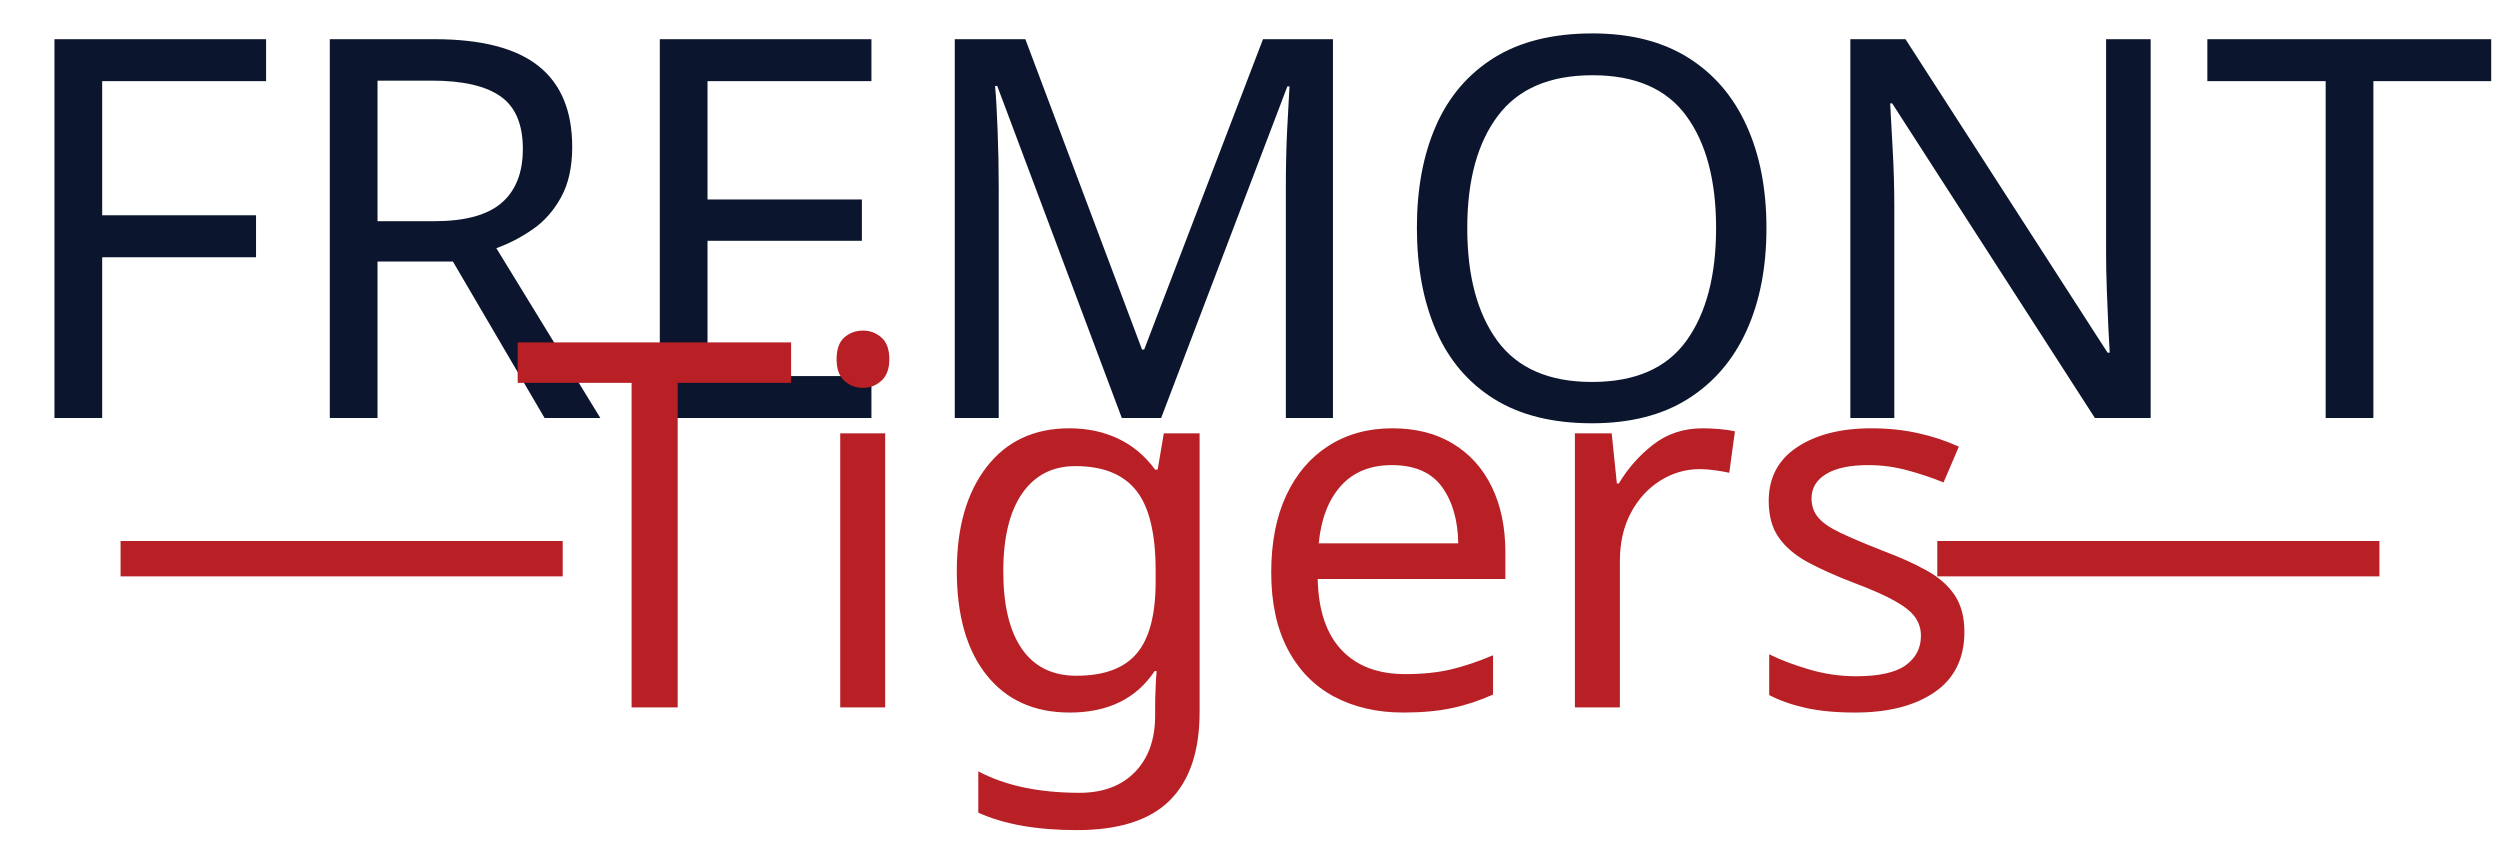
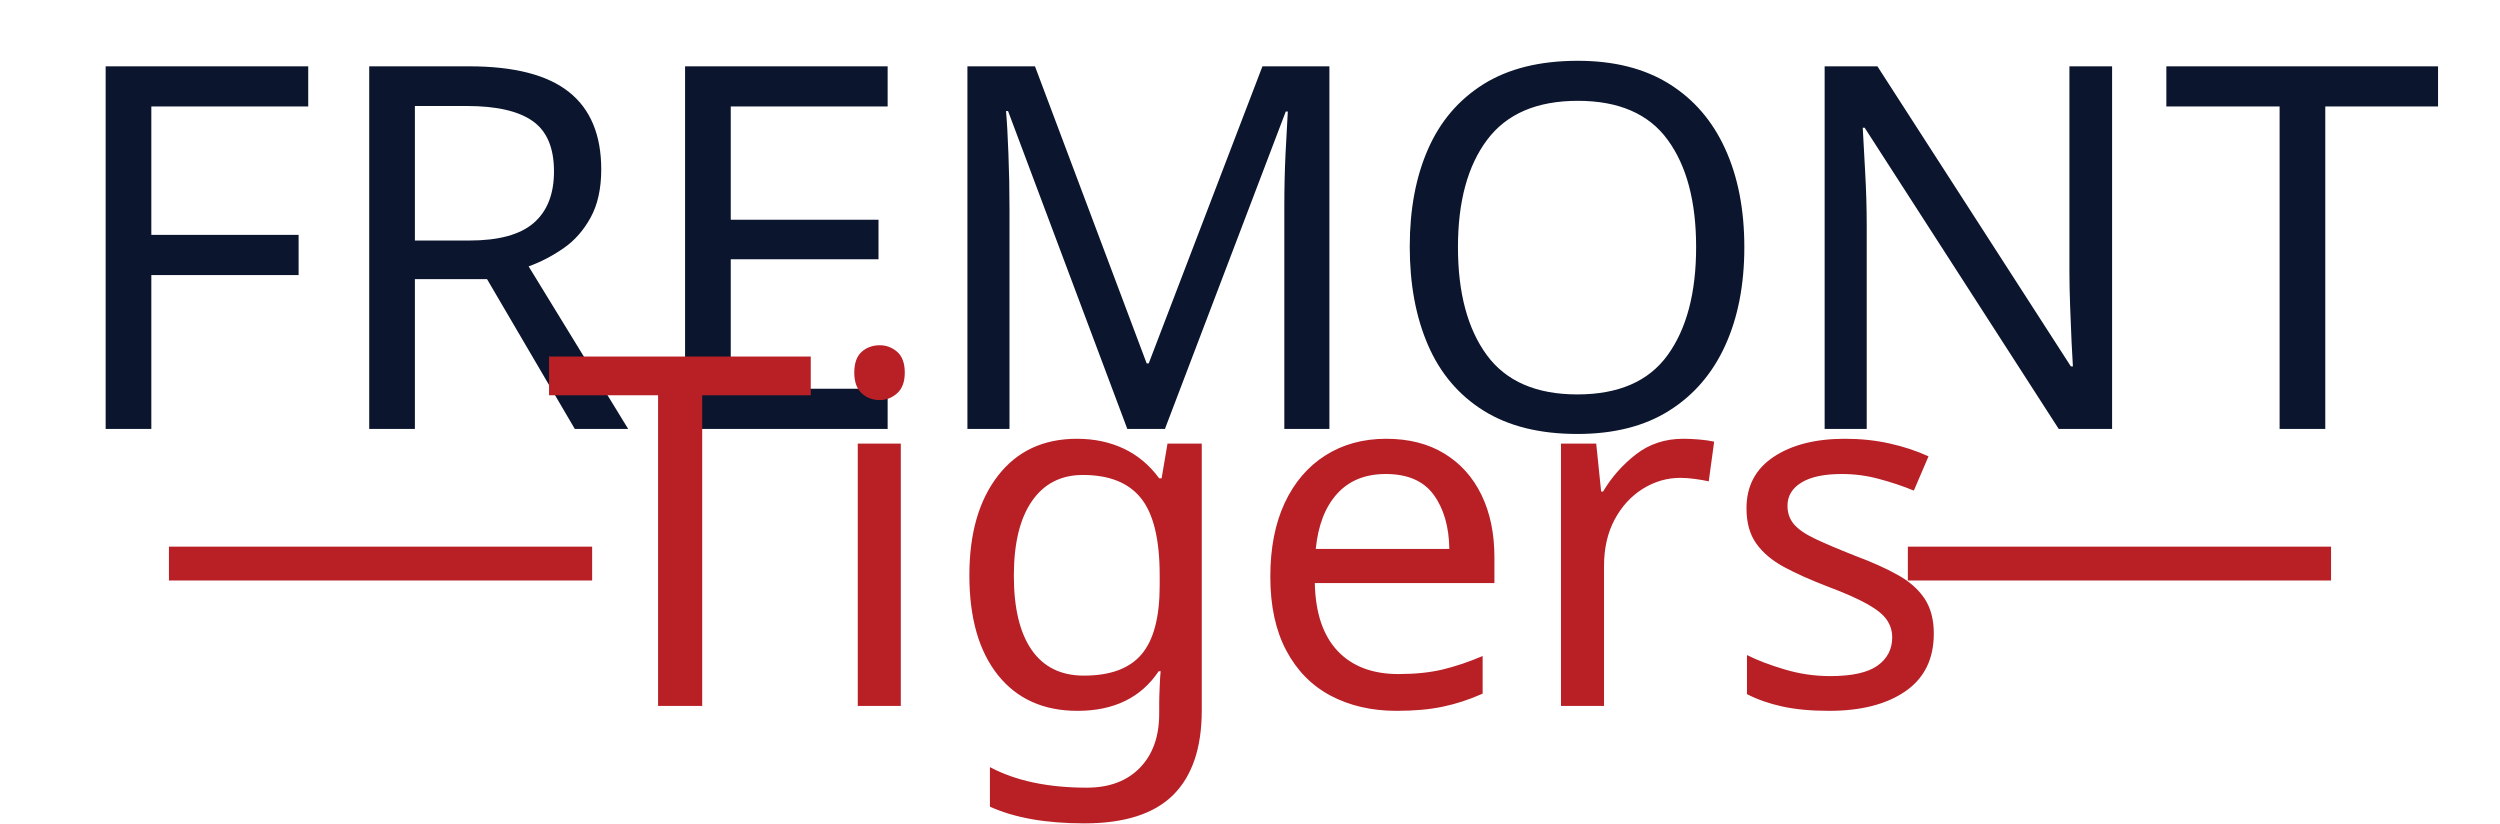
- <svg xmlns="http://www.w3.org/2000/svg" version="1.1" id="layout" data-colorable="special_text" viewBox="0 0 311 107" preserveAspectRatio="xMidYMid meet">
-   <defs>
-     <style type="text/css">
+ <svg xmlns="http://www.w3.org/2000/svg" version="1.1" id="layout" data-colorable="special_text" preserveAspectRatio="xMidYMid meet">
+   <svg viewBox="0 0 311 107" y="3.5%">
+     <defs>
+       <style type="text/css">
			
				#layout svg {
					overflow: visible;
				}
				@font-face {
						font-family: 'pro_block';
						src:
						    url('http://richardsonsports.com/customizer/fonts/pro_block.ttf') format('truetype'),
						    url('http://richardsonsports.com/customizer/fonts/pro_block.woff2') format('woff2'),
						    url('http://richardsonsports.com/customizer/fonts/pro_block.woff') format('woff2');
						font-weight: regular;
					}
				@font-face {
						font-family: 'uni_script';
						src:
						    url('http://richardsonsports.com/customizer/fonts/scrpjet2.ttf') format('truetype'),
						    url('http://richardsonsports.com/customizer/fonts/scrpjet2.woff2') format('woff2'),
						    url('http://richardsonsports.com/customizer/fonts/scrpjet2.woff') format('woff');
						font-weight: regular;
					}
				
		</style>
-   </defs>
-   <svg id="main_text-wrapper" class="draggable" preserveAspectRatio="xMidYMin meet" y="52" height="67">
-     <text id="main_text" data-name="main_text" data-text-max="6" class="main_text text drag-target scalable" x="50%" y="0" text-anchor="middle" fill="#0B162E" font-family="pro_block" font-size="66px" letter-spacing="0">FREMONT</text>
-   </svg>
-   <svg id="bottom_text-wrapper" class="draggable" preserveAspectRatio="xMidYMin meet" y="88" height="73">
-     <text id="bottom_text" data-name="bottom_text" data-text-max="7" class="bottom_text text drag-target scalable" x="50%" y="0" text-anchor="middle" fill="#B82026" font-family="uni_script" font-size="63.6px" letter-spacing="0">Tigers</text>
-   </svg>
-   <svg id="graphic-1" class="draggable" x="15" y="62" viewBox="0 0 100 8" xml:space="preserve" data-colorable="mascot" version="1.1" width="55" height="15">
-     <path id="color-1" class="color-1" fill-rule="evenodd" clip-rule="evenodd" fill="#B82026" d="M0,0v8H100v-8z" />
-   </svg>
-   <svg id="graphic-2" class="draggable" x="241" y="62" viewBox="0 0 100 8" xml:space="preserve" data-colorable="mascot" version="1.1" width="55" height="15">
-     <path id="color-2" class="color-2" fill-rule="evenodd" clip-rule="evenodd" fill="#B82026" d="M0,0v8H100v-8z" />
+     </defs>
+     <svg id="main_text-wrapper" class="draggable" preserveAspectRatio="xMidYMin meet" y="52" height="67">
+       <text id="main_text" data-name="main_text" data-text-max="6" class="main_text text drag-target scalable" x="50%" y="0" text-anchor="middle" fill="#0B162E" font-family="pro_block" data-font-max="66" font-size="66px" letter-spacing="0">FREMONT</text>
+     </svg>
+     <svg id="bottom_text-wrapper" class="draggable" preserveAspectRatio="xMidYMin meet" y="88" height="73">
+       <text id="bottom_text" data-name="bottom_text" data-text-max="7" class="bottom_text text drag-target scalable" x="50%" y="0" text-anchor="middle" fill="#B82026" font-family="uni_script" font-size="63.6px" data-font-max="63.6" letter-spacing="0">Tigers</text>
+     </svg>
+     <svg id="graphic-1" class="draggable" x="15" y="62" viewBox="0 0 100 8" xml:space="preserve" data-colorable="graphic" version="1.1" width="55" height="15">
+       <path id="color-1" class="color-1" fill-rule="evenodd" clip-rule="evenodd" fill="#B82026" d="M0,0v8H100v-8z" />
+     </svg>
+     <svg id="graphic-2" class="draggable" x="241" y="62" viewBox="0 0 100 8" xml:space="preserve" data-colorable="graphic" version="1.1" width="55" height="15">
+       <path id="color-1" class="color-1" fill-rule="evenodd" clip-rule="evenodd" fill="#B82026" d="M0,0v8H100v-8z" />
+     </svg>
  </svg>
</svg>
